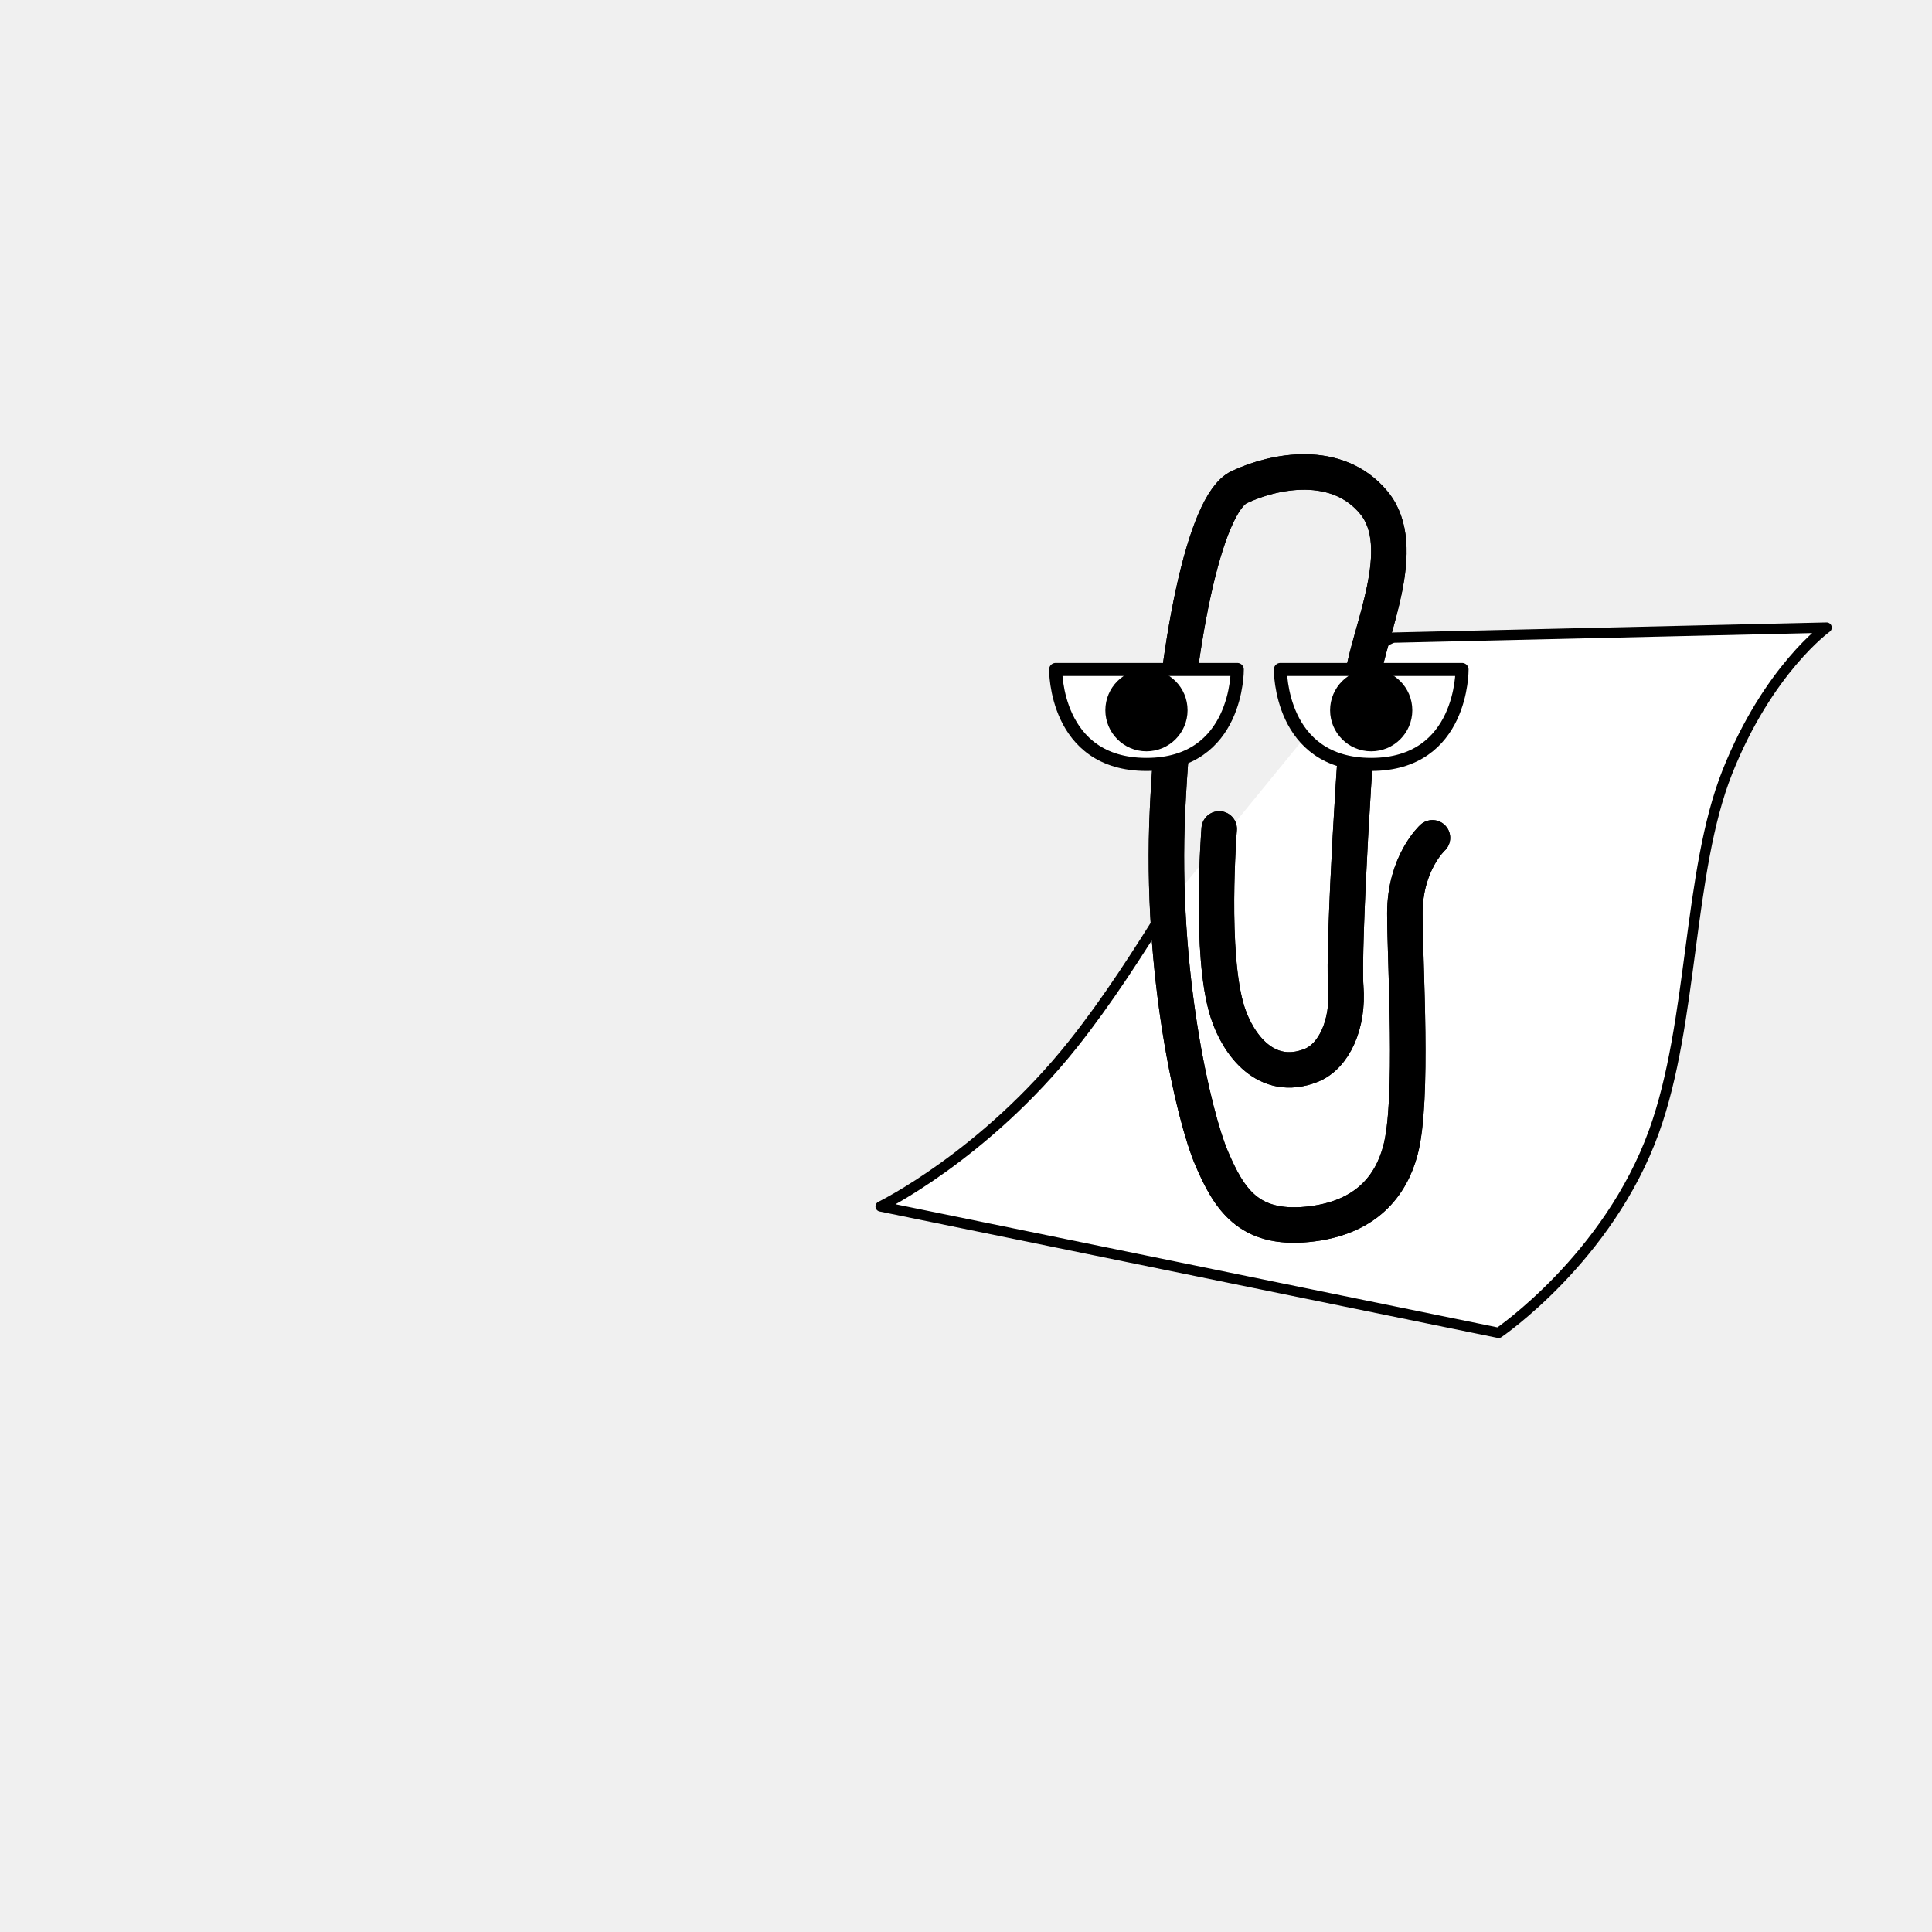
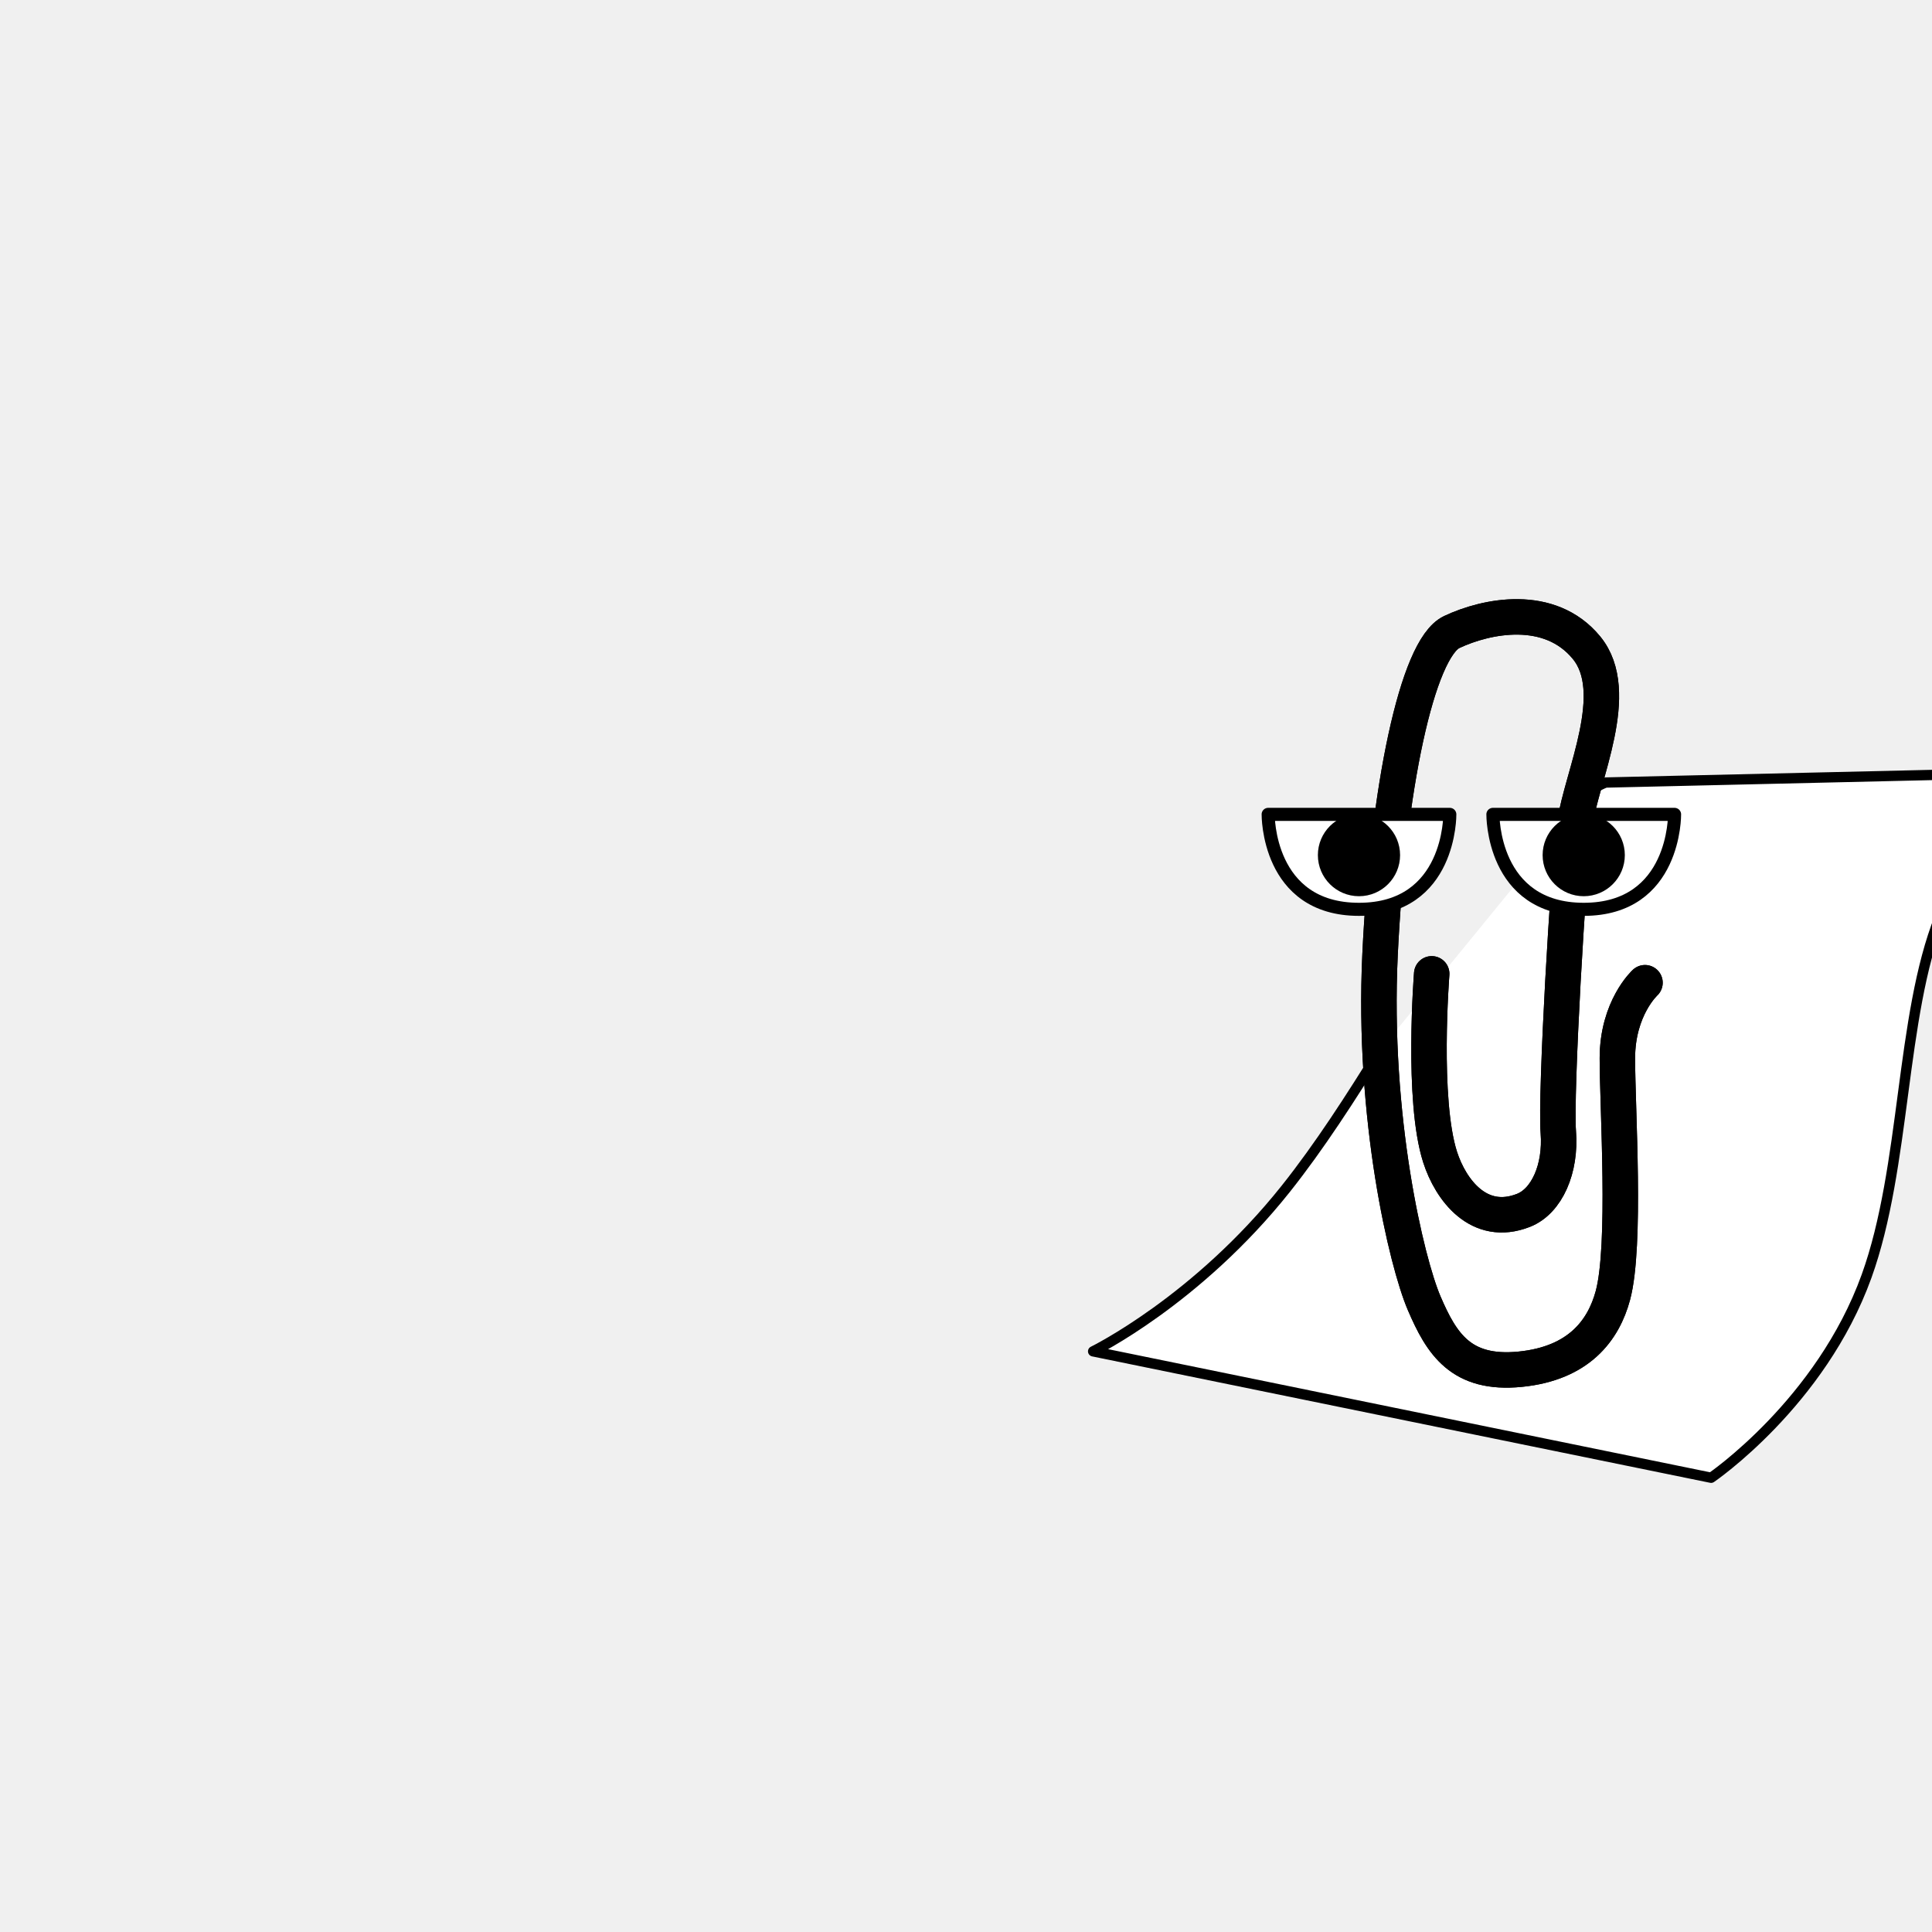
<svg xmlns="http://www.w3.org/2000/svg" id="a" viewBox="0 0 2000 2000">
  <defs>
-     <style>.b{fill:none;stroke-width:36.7px;}.b,.c,.d{stroke:#000;stroke-linejoin:round;}.b,.d{stroke-linecap:round;}.c{stroke-width:13.54px;}.c,.d{fill:#fff;}.e{stroke-width:0px;}.d{stroke-width:10.66px;}</style>
+     <style>
+       .b{fill:none;stroke-width:36.7px;}
+       .b,.c,.d{stroke:#000;stroke-linejoin:round;}
+       .b,.d{stroke-linecap:round;}
+       .c{stroke-width:13.54px;}
+       .c,.d{fill:#fff;}
+       .e{stroke-width:0px;}
+       .d{stroke-width:10.66px;}
+     </style>
  </defs>
-   <path class="d" d="m1209.19,936.49c-30.45,49.2-63.16,100.14-98.19,144.18-92.14,115.83-199.39,168.24-199.39,168.24l639.72,130.85s113.58-77.23,160.97-208.74c40.76-113.1,34.84-268.62,75.81-371.79,42.12-106.06,102.81-149.55,102.81-149.55l-448.64,10.39s-3.93,1.13-12.07,5.9" />
-   <path class="b" d="m1482.89,867.3s-28.58,26.07-28.58,78.22,9.25,193.94-4.66,245.56c-9.63,35.74-34.95,70.33-96.12,76.35s-81.23-26.32-99.28-68.44-53.65-191.29-45.63-360.77c8.02-169.48,38.11-316.9,74.21-333.94,36.1-17.05,101.29-30.09,139.39,16.05,38.11,46.13-5.01,133.38-12.03,182.52-7.02,49.14-20.06,280.79-17.05,318.9,3.01,38.11-11.88,71.75-36.1,81.23-46.13,18.05-75.35-21.33-86.24-55.16-19.05-59.17-8.7-189.71-8.7-189.71" />
-   <path class="b" d="m1482.89,867.3s-28.58,26.07-28.58,78.22,9.25,193.94-4.66,245.56c-9.63,35.74-34.95,70.33-96.12,76.35s-81.23-26.32-99.28-68.44-53.65-191.29-45.63-360.77c8.02-169.48,38.11-316.9,74.21-333.94,36.1-17.05,101.29-30.09,139.39,16.05,38.11,46.13-5.01,133.38-12.03,182.52-7.02,49.14-20.06,280.79-17.05,318.9,3.01,38.11-11.88,71.75-36.1,81.23-46.13,18.05-75.35-21.33-86.24-55.16-19.05-59.17-8.7-189.71-8.7-189.71" />
-   <path class="c" d="m1092.79,693.04h188.05s1.21,98.29-94.02,98.29-94.02-98.29-94.02-98.29Z" />
-   <circle class="e" cx="1186.81" cy="735.21" r="42.55" />
-   <path class="c" d="m1325.45,693.04h188.05s1.21,98.29-94.02,98.29-94.02-98.29-94.02-98.29Z" />
-   <circle class="e" cx="1419.47" cy="735.21" r="42.55" />
+   <g transform="translate(220, 150)">
+     <path class="d" d="m1209.19,936.49c-30.45,49.2-63.16,100.14-98.19,144.18-92.14,115.83-199.39,168.24-199.39,168.24l639.72,130.85s113.58-77.23,160.97-208.74c40.76-113.1,34.84-268.62,75.81-371.79,42.12-106.06,102.81-149.55,102.81-149.55l-448.64,10.39s-3.93,1.13-12.07,5.9" />
+     <path class="b" d="m1482.89,867.3s-28.58,26.07-28.58,78.22,9.25,193.94-4.66,245.56c-9.63,35.74-34.95,70.33-96.12,76.35s-81.23-26.32-99.28-68.44-53.65-191.29-45.63-360.77c8.02-169.48,38.11-316.9,74.21-333.94,36.1-17.05,101.29-30.09,139.39,16.05,38.11,46.13-5.01,133.38-12.03,182.52-7.02,49.14-20.06,280.79-17.05,318.9,3.01,38.11-11.88,71.75-36.1,81.23-46.13,18.05-75.35-21.33-86.24-55.16-19.05-59.17-8.7-189.71-8.7-189.71" />
+     <path class="b" d="m1482.89,867.3s-28.58,26.07-28.58,78.22,9.25,193.94-4.66,245.56c-9.63,35.74-34.95,70.33-96.12,76.35s-81.23-26.32-99.28-68.44-53.65-191.29-45.63-360.77c8.02-169.48,38.11-316.9,74.21-333.94,36.1-17.05,101.29-30.09,139.39,16.05,38.11,46.13-5.01,133.38-12.03,182.52-7.02,49.14-20.06,280.79-17.05,318.9,3.01,38.11-11.88,71.75-36.1,81.23-46.13,18.05-75.35-21.33-86.24-55.16-19.05-59.17-8.7-189.71-8.7-189.71" />
+     <path class="c" d="m1092.79,693.04h188.05s1.21,98.29-94.02,98.29-94.02-98.29-94.02-98.29Z" />
+     <circle class="e" cx="1186.81" cy="735.21" r="42.55" />
+     <path class="c" d="m1325.45,693.04h188.05s1.21,98.29-94.02,98.29-94.02-98.29-94.02-98.29Z" />
+     <circle class="e" cx="1419.47" cy="735.21" r="42.55" />
+   </g>
</svg>
